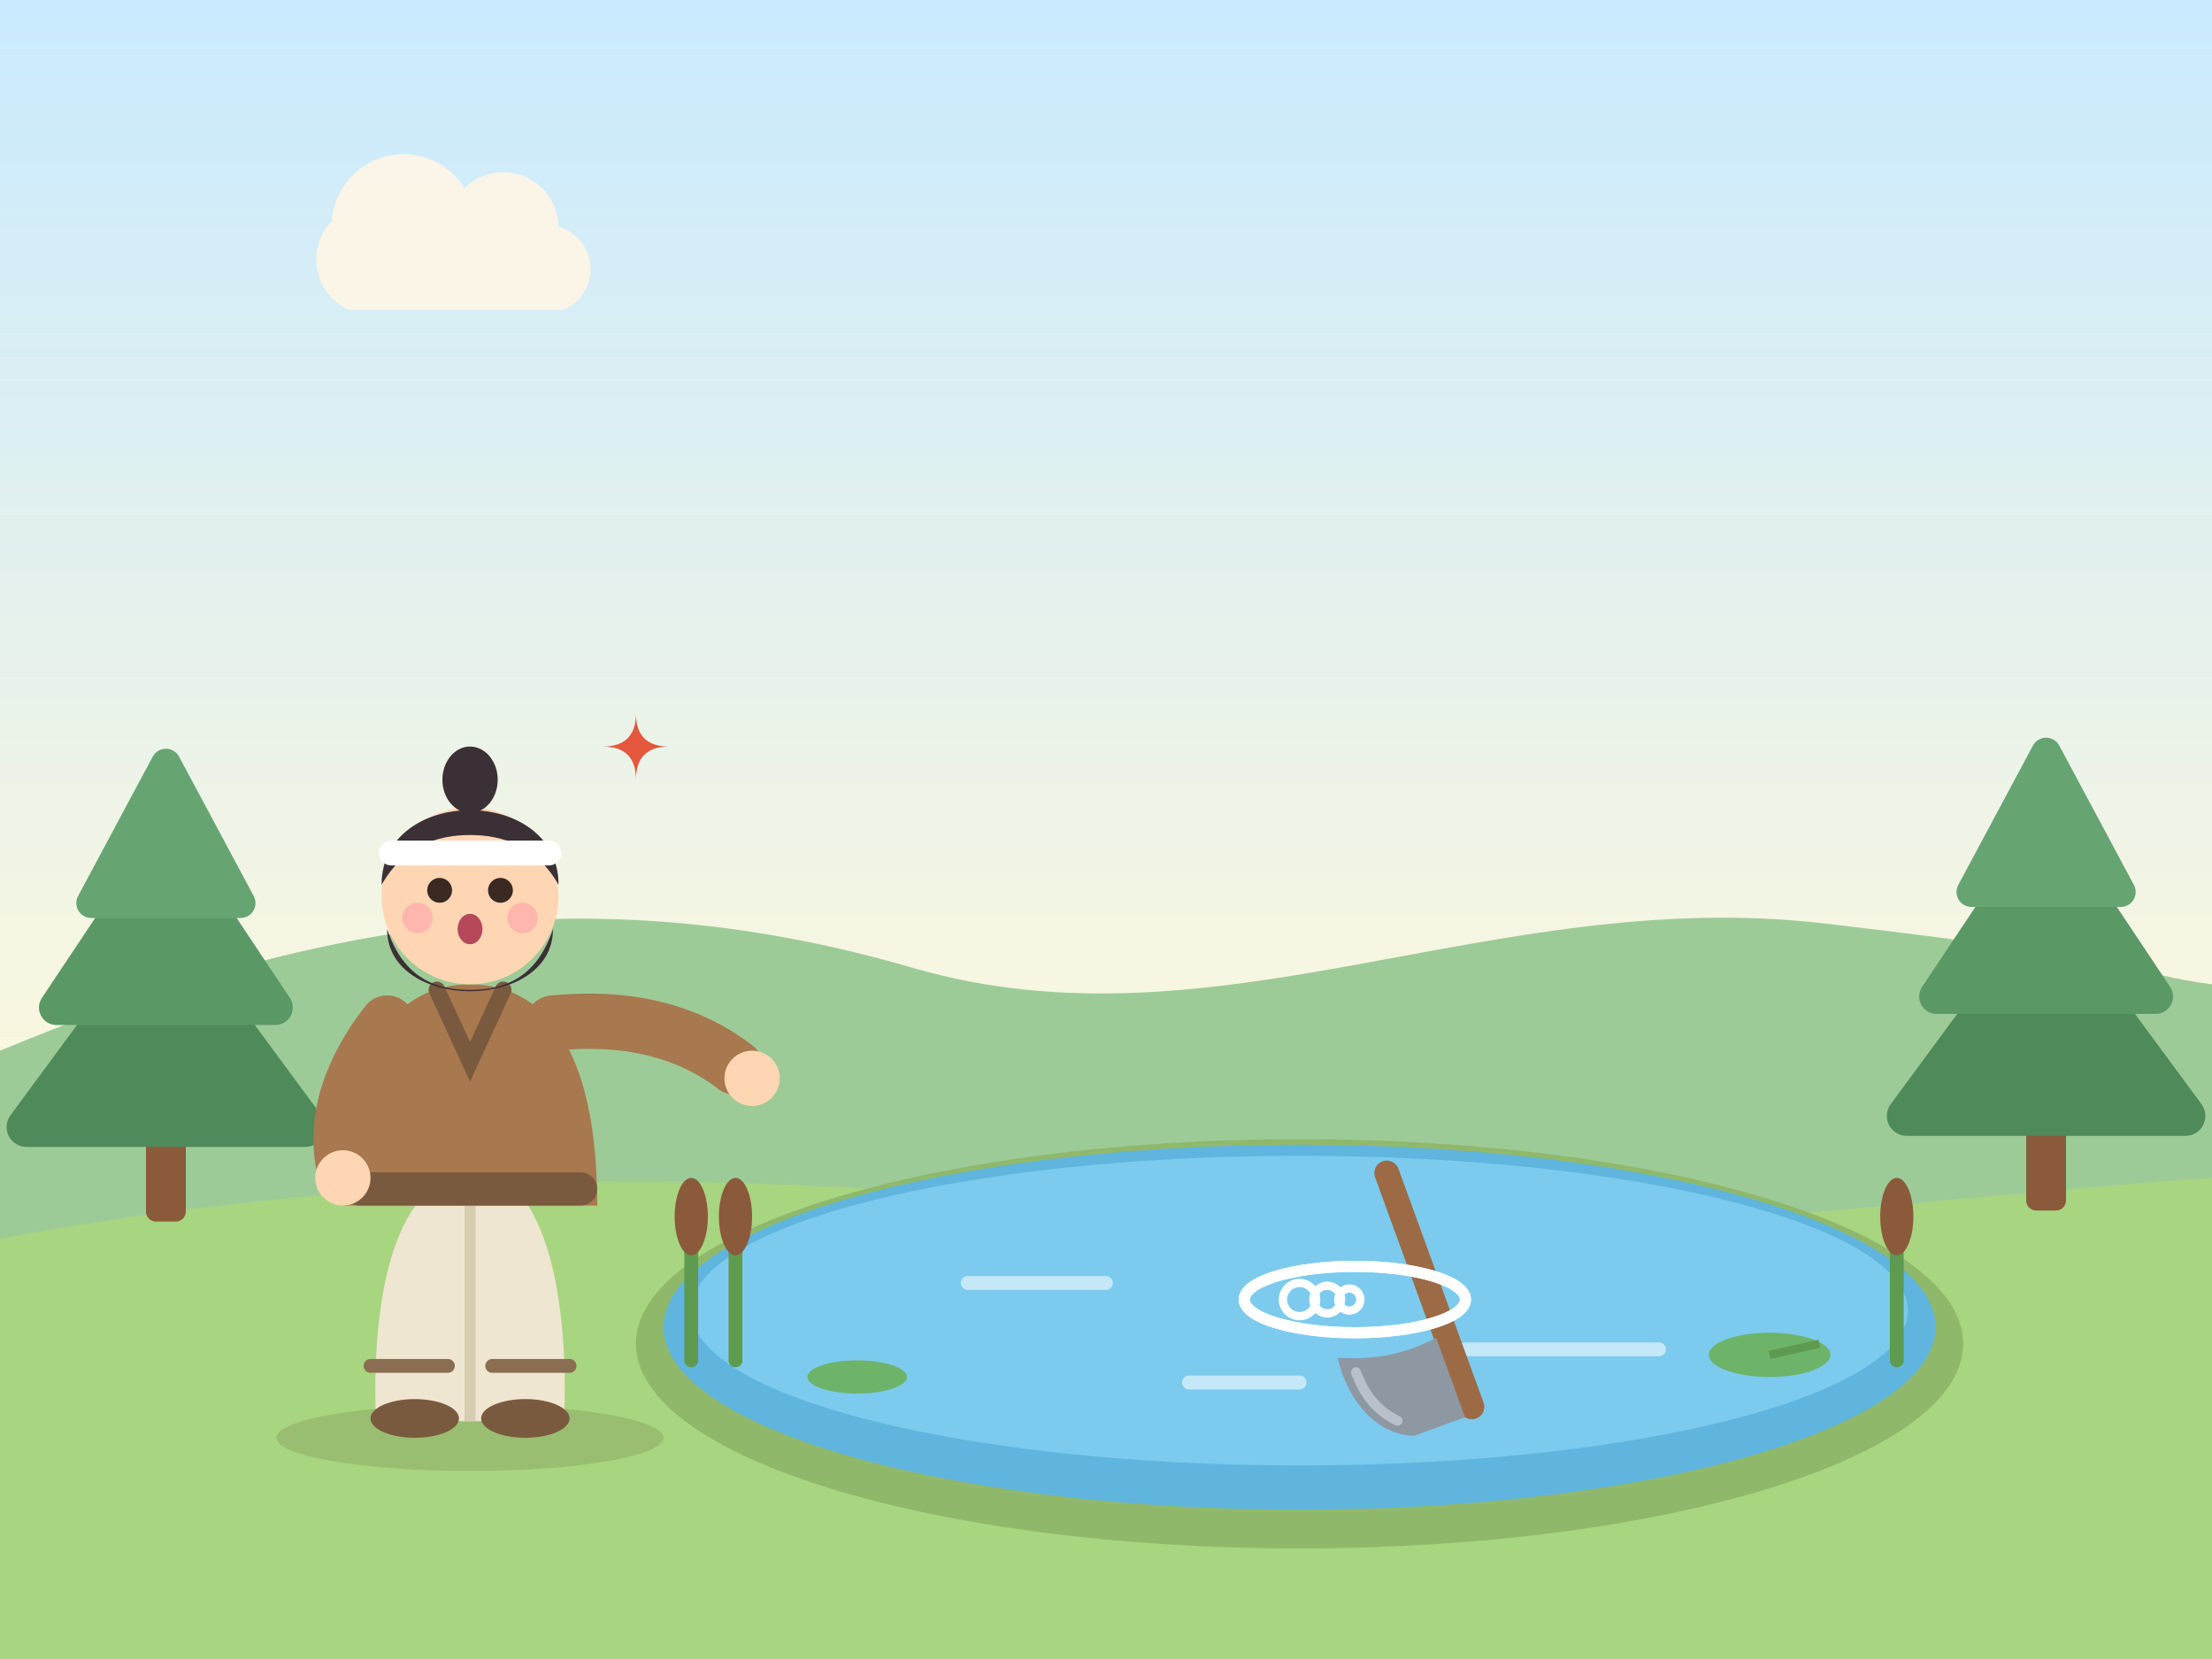
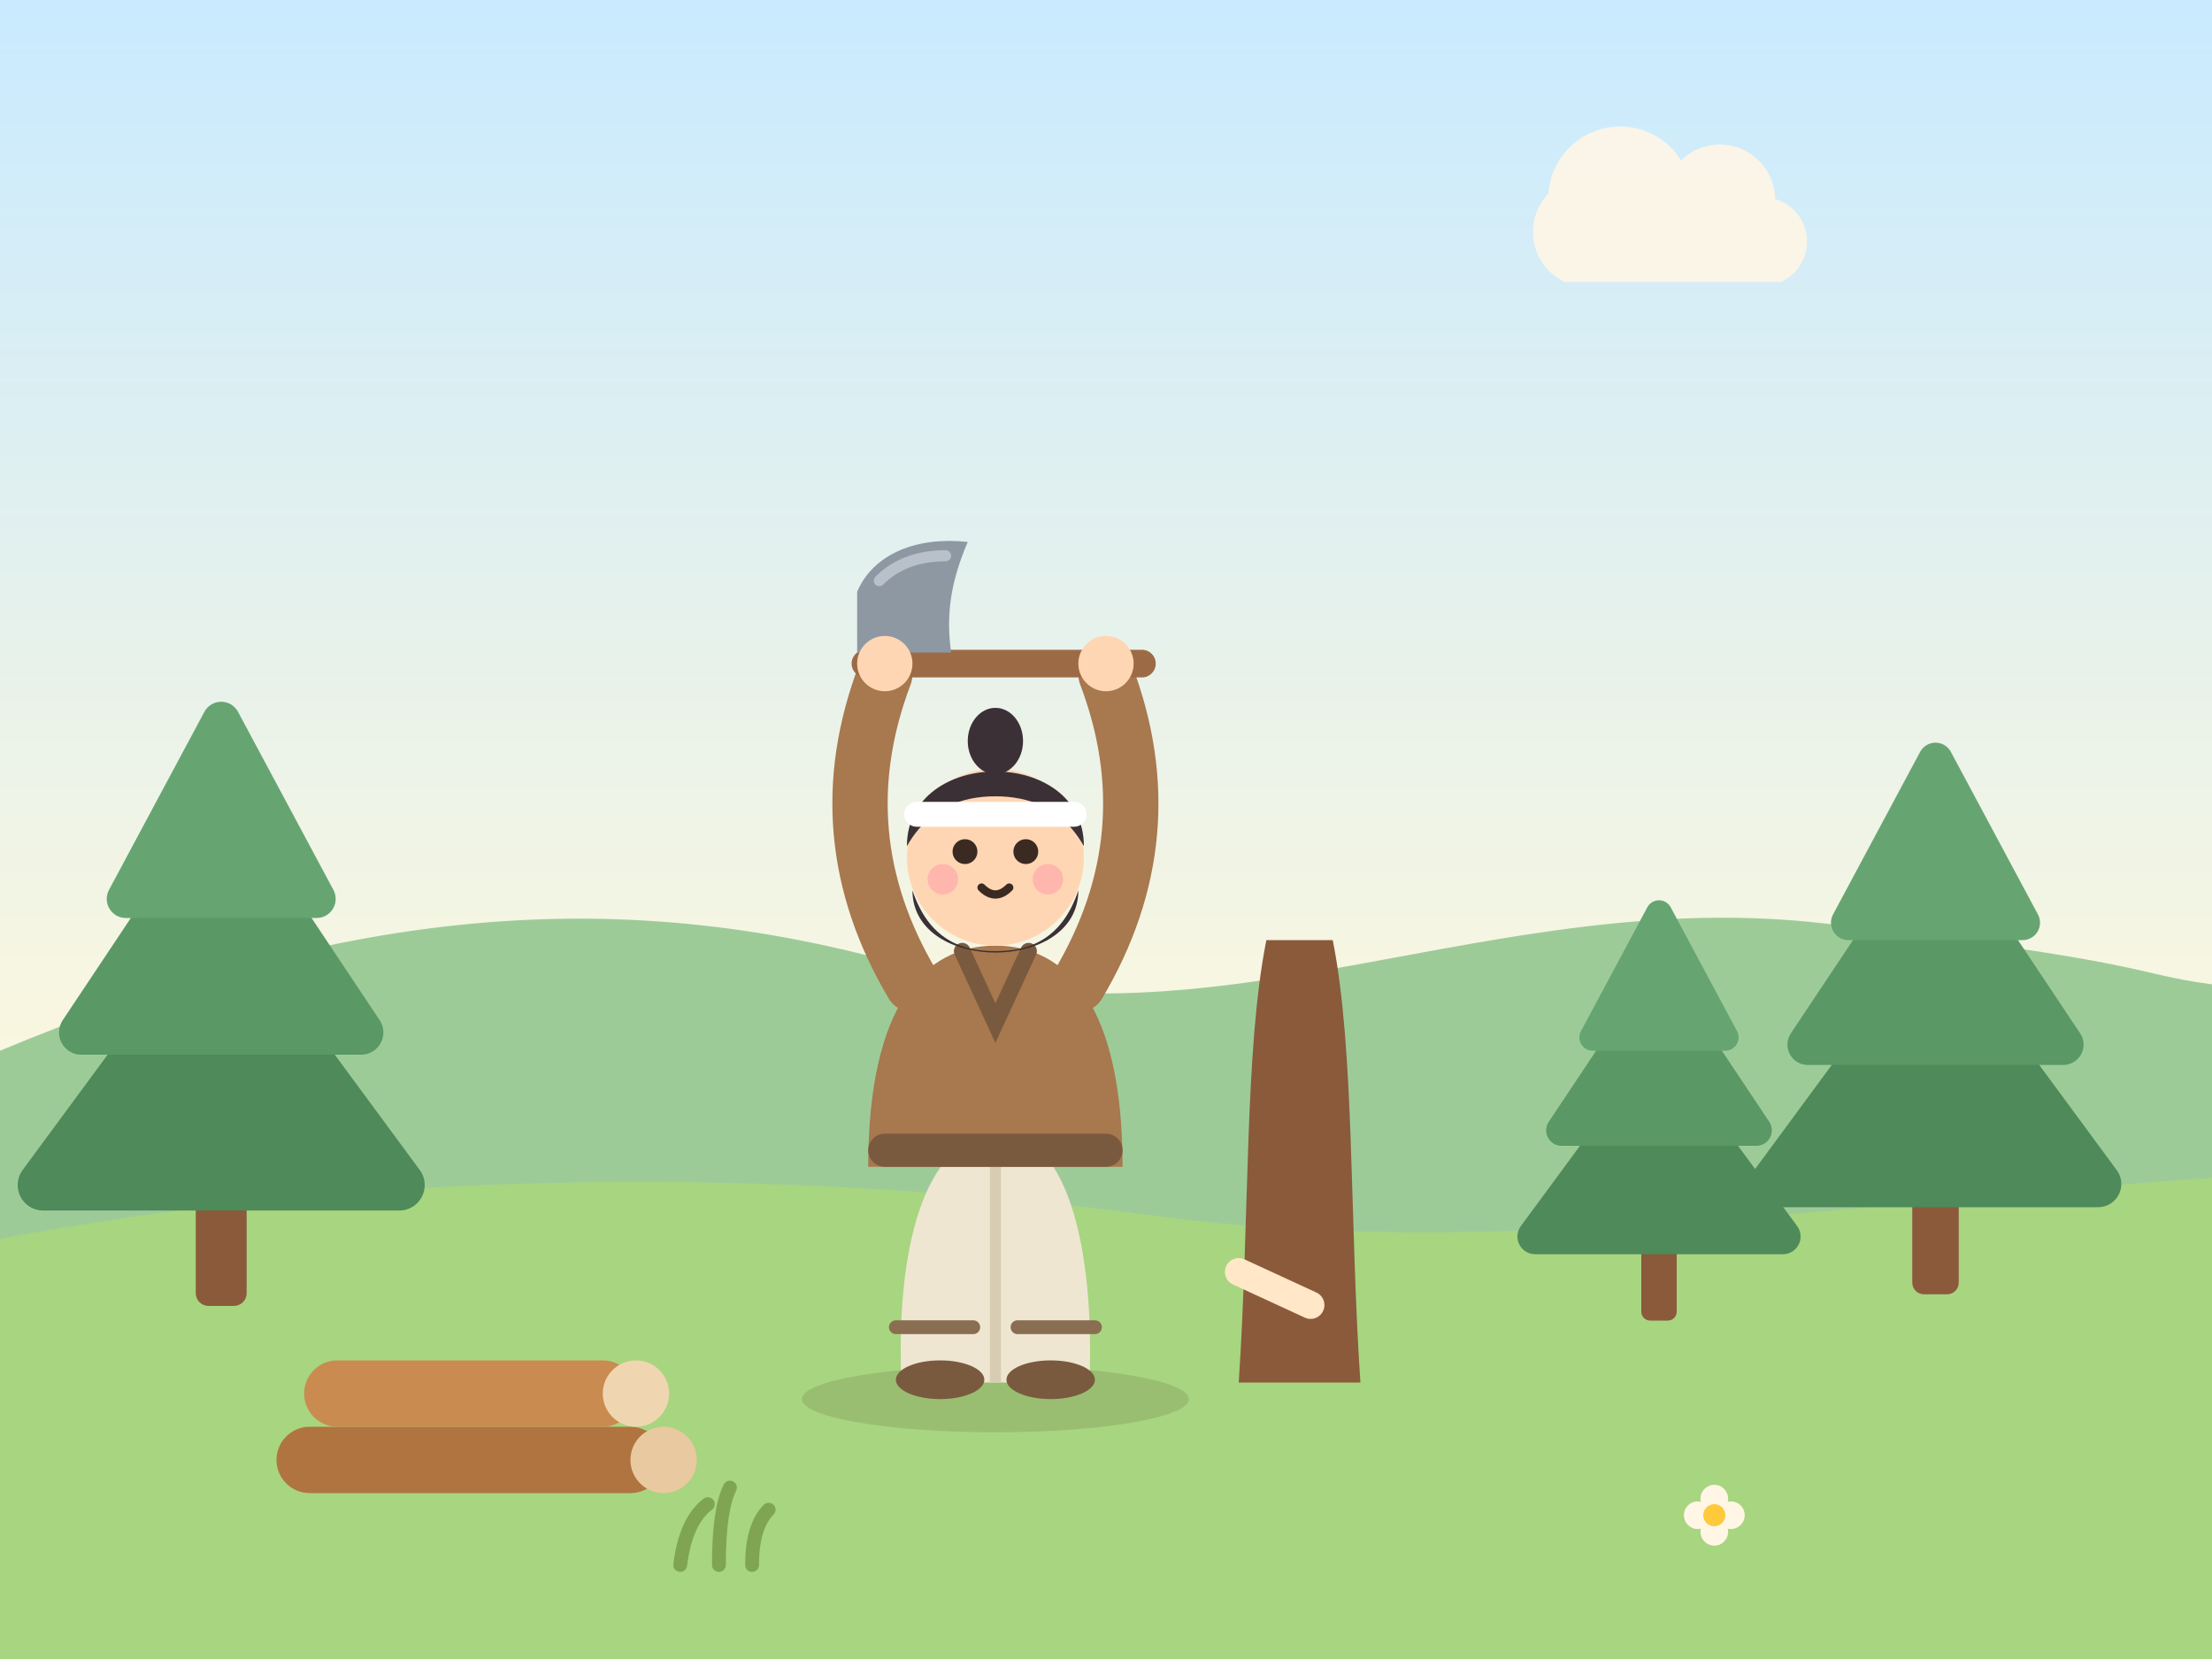
<svg xmlns="http://www.w3.org/2000/svg" viewBox="0 0 800 600">
  <style>
.a{transform-box:fill-box}
.bob{animation:bob 2.6s ease-in-out infinite alternate;transform-box:fill-box}
.bob2{animation:bob 3.2s ease-in-out infinite alternate;animation-delay:-1.1s;transform-box:fill-box}
.breathe{animation:breathe 2.8s ease-in-out infinite alternate;transform-box:fill-box;transform-origin:50% 100%}
.sway{animation:sway 4.5s ease-in-out infinite alternate;transform-box:fill-box;transform-origin:50% 100%}
.drift{animation:drift 11s ease-in-out infinite alternate}
.drift2{animation:drift 14s ease-in-out infinite alternate-reverse}
.wag{animation:wag 1.7s ease-in-out infinite alternate;transform-box:fill-box;transform-origin:0% 100%}
.paw{animation:paw 1.3s ease-in-out infinite alternate;transform-box:fill-box;transform-origin:100% 100%}
.twinkle{animation:twinkle 1.9s ease-in-out infinite alternate;transform-box:fill-box;transform-origin:50% 50%}
.glow{animation:glow 3.2s ease-in-out infinite alternate;transform-box:fill-box;transform-origin:50% 50%}
.float{animation:float 3.4s ease-in-out infinite alternate;transform-box:fill-box}
.rise{animation:rise 3.6s ease-out infinite;transform-box:fill-box}
.smoke{animation:smoke 4.5s ease-out infinite;transform-box:fill-box;transform-origin:50% 100%}
.hop{animation:hop .55s cubic-bezier(.3,0,.5,1) infinite alternate;transform-box:fill-box}
.chop{animation:chop .9s ease-in-out infinite alternate;transform-box:fill-box;transform-origin:85% 90%}
.knock{animation:knock .5s ease-in-out infinite alternate;transform-box:fill-box;transform-origin:100% 100%}
.ear{animation:ear 2.2s ease-in-out infinite alternate;transform-box:fill-box;transform-origin:50% 100%}
.ripple{animation:ripple 2.6s ease-out infinite;transform-box:fill-box;transform-origin:50% 50%}
.dangle{animation:dangle 3s ease-in-out infinite alternate;transform-box:fill-box;transform-origin:50% 0%}
.flutter{animation:flutter 1.6s ease-in-out infinite alternate;transform-box:fill-box}
@keyframes bob{to{transform:translateY(-5px)}}
@keyframes breathe{to{transform:scale(1.015,1.03)}}
@keyframes sway{from{transform:rotate(-1.6deg)}to{transform:rotate(1.6deg)}}
@keyframes drift{from{transform:translateX(-18px)}to{transform:translateX(18px)}}
@keyframes wag{from{transform:rotate(-6deg)}to{transform:rotate(8deg)}}
@keyframes paw{from{transform:rotate(-5deg)}to{transform:rotate(7deg)}}
@keyframes twinkle{from{opacity:.35;transform:scale(.8)}to{opacity:1;transform:scale(1.1)}}
@keyframes glow{from{transform:scale(1)}to{transform:scale(1.05)}}
@keyframes float{from{transform:translateY(4px)}to{transform:translateY(-8px)}}
@keyframes rise{0%{transform:translateY(0);opacity:0}20%{opacity:1}100%{transform:translateY(-40px);opacity:0}}
@keyframes smoke{0%{transform:translateY(0) scale(.6);opacity:0}30%{opacity:.8}100%{transform:translateY(-50px) scale(1.4);opacity:0}}
@keyframes hop{to{transform:translateY(-14px)}}
@keyframes chop{from{transform:rotate(12deg)}to{transform:rotate(-22deg)}}
@keyframes knock{from{transform:rotate(-8deg)}to{transform:rotate(10deg)}}
@keyframes ear{from{transform:rotate(-4deg)}to{transform:rotate(5deg)}}
@keyframes ripple{0%{transform:scale(.4);opacity:.9}100%{transform:scale(1.5);opacity:0}}
@keyframes dangle{from{transform:rotate(-2.5deg)}to{transform:rotate(2.5deg)}}
@keyframes flutter{from{transform:translate(0,0) rotate(-8deg)}to{transform:translate(14px,-12px) rotate(8deg)}}
@media (prefers-reduced-motion:reduce){*{animation:none!important}}
+ 
+ .shiver{animation:shiver .18s linear infinite alternate;transform-box:fill-box}
+ .spin{animation:spin 6s linear infinite;transform-box:fill-box;transform-origin:50% 50%}
+ .fall{animation:fall 3.2s ease-in infinite;transform-box:fill-box}
+ .blow{animation:blow 1.4s ease-out infinite;transform-box:fill-box}
+ .snow{animation:snow 6s linear infinite;transform-box:fill-box}
+ .puff{animation:puff 1.4s ease-in-out infinite alternate;transform-box:fill-box;transform-origin:50% 50%}
+ @keyframes shiver{from{transform:translateX(-1.5px)}to{transform:translateX(1.5px)}}
+ @keyframes spin{to{transform:rotate(360deg)}}
+ @keyframes fall{0%{transform:translateY(-10px) rotate(0)}100%{transform:translateY(30px) rotate(25deg)}}
+ @keyframes blow{0%{transform:translateX(-10px);opacity:0}30%{opacity:1}100%{transform:translateX(40px);opacity:0}}
+ @keyframes snow{0%{transform:translateY(-30px)}100%{transform:translateY(60px)}}
+ @keyframes puff{from{transform:scale(1)}to{transform:scale(1.06)}}
</style>
  <defs>
    <linearGradient id="sky" x1="0" y1="0" x2="0" y2="1">
      <stop offset="0" stop-color="#C9EAFF" />
      <stop offset="0.7" stop-color="#FFF8DC" />
    </linearGradient>
    <radialGradient id="glow" cx=".5" cy=".5" r=".5">
      <stop offset="0" stop-color="#FFF3C4" stop-opacity=".95" />
      <stop offset="1" stop-color="#FFF3C4" stop-opacity="0" />
    </radialGradient>
    <radialGradient id="moonglow" cx=".5" cy=".5" r=".5">
      <stop offset="0" stop-color="#FFF6D0" stop-opacity=".55" />
      <stop offset="1" stop-color="#FFF6D0" stop-opacity="0" />
    </radialGradient>
    <radialGradient id="ropeglow" cx=".5" cy=".5" r=".5">
      <stop offset="0" stop-color="#FFE9A0" stop-opacity=".7" />
      <stop offset="1" stop-color="#FFE9A0" stop-opacity="0" />
    </radialGradient>
  </defs>
  <rect width="800" height="600" fill="url(#sky)" />
  <path d="M0 380C120 330 220 318 330 350S540 320 660 334 770 352 800 356V600H0Z" fill="#9DCB98" />
  <path d="M0 448C150 420 300 424 420 440S680 434 800 426V600H0Z" fill="#A8D57F" />
  <g class="drift">
-     <g transform="translate(120 80) scale(1 1)">
+     <g transform="translate(560 70) scale(1 1)">
      <path d="M0 0a26 26 0 0 1 48-12a20 20 0 0 1 34 14a16 16 0 0 1 2 30H6a20 20 0 0 1-6-32z" fill="#FFF6E6" opacity=".9" />
    </g>
  </g>
-   <g transform="translate(60 440) scale(0.9 0.9)">
+   <g transform="translate(80 470) scale(1.15 1.15)">
    <g class="sway">
      <rect x="-8" y="-42" width="16" height="44" rx="4" fill="#8A5A3B" />
      <path d="M-56-36L0-112L56-36Z" fill="#4E8A5A" stroke="#4E8A5A" stroke-width="16" stroke-linejoin="round" />
      <path d="M-44-84L0-150L44-84Z" fill="#5A9866" stroke="#5A9866" stroke-width="14" stroke-linejoin="round" />
      <path d="M-30-126L0-182L30-126Z" fill="#66A572" stroke="#66A572" stroke-width="12" stroke-linejoin="round" />
    </g>
  </g>
-   <g transform="translate(740 436) scale(0.9 0.9)">
+   <g transform="translate(700 466) scale(1.05 1.05)">
    <g class="sway" style="animation-delay:-2s">
      <rect x="-8" y="-42" width="16" height="44" rx="4" fill="#8A5A3B" />
      <path d="M-56-36L0-112L56-36Z" fill="#4E8A5A" stroke="#4E8A5A" stroke-width="16" stroke-linejoin="round" />
      <path d="M-44-84L0-150L44-84Z" fill="#5A9866" stroke="#5A9866" stroke-width="14" stroke-linejoin="round" />
      <path d="M-30-126L0-182L30-126Z" fill="#66A572" stroke="#66A572" stroke-width="12" stroke-linejoin="round" />
    </g>
  </g>
-   <ellipse cx="470" cy="486" rx="240" ry="74" fill="#8FB86B" />
-   <ellipse cx="470" cy="480" rx="230" ry="66" fill="#5FB5DD" />
-   <ellipse cx="470" cy="474" rx="220" ry="56" fill="#7CCBEE" />
-   <path d="M350 464h50M530 488h70M430 500h40" stroke="#FFFFFF" stroke-width="5" stroke-linecap="round" opacity=".55" />
-   <g transform="translate(640 490) scale(1 1)">
-     <ellipse rx="22" ry="8" fill="#6DB36A" />
-     <path d="M0 0L18-4" stroke="#5E9A50" stroke-width="3" />
-   </g>
-   <g transform="translate(310 498) scale(1 1)">
-     <ellipse rx="18" ry="6" fill="#6DB36A" />
-   </g>
-   <g transform="translate(250 492) scale(1 1)">
-     <path d="M0 0V-46" stroke="#5E9A50" stroke-width="5" stroke-linecap="round" />
-     <ellipse cy="-52" rx="6" ry="14" fill="#8A5A3B" />
-   </g>
-   <g transform="translate(266 492) scale(1 1)">
-     <path d="M0 0V-46" stroke="#5E9A50" stroke-width="5" stroke-linecap="round" />
-     <ellipse cy="-52" rx="6" ry="14" fill="#8A5A3B" />
-   </g>
-   <g transform="translate(686 492) scale(1 1)">
-     <path d="M0 0V-46" stroke="#5E9A50" stroke-width="5" stroke-linecap="round" />
-     <ellipse cy="-52" rx="6" ry="14" fill="#8A5A3B" />
-   </g>
-   <g transform="translate(500 420) rotate(160) scale(0.9 0.9)">
-     <g class="float">
-       <rect x="-5" y="-110" width="10" height="110" rx="5" fill="#9C6B45" />
-       <path d="M4-108h22c14 6 20 22 18 40c-14-6-26-8-40-6z" fill="#8E98A3" />
-       <path d="M30-100c6 6 9 14 9 24" stroke="#B8C1CA" stroke-width="4" fill="none" stroke-linecap="round" />
+   <g transform="translate(600 476) scale(0.8 0.8)">
+     <g class="sway" style="animation-delay:-1s">
+       <rect x="-8" y="-42" width="16" height="44" rx="4" fill="#8A5A3B" />
+       <path d="M-56-36L0-112L56-36Z" fill="#4E8A5A" stroke="#4E8A5A" stroke-width="16" stroke-linejoin="round" />
+       <path d="M-44-84L0-150L44-84Z" fill="#5A9866" stroke="#5A9866" stroke-width="14" stroke-linejoin="round" />
+       <path d="M-30-126L0-182L30-126Z" fill="#66A572" stroke="#66A572" stroke-width="12" stroke-linejoin="round" />
    </g>
  </g>
-   <g transform="translate(490 470) scale(1 1)">
-     <g class="ripple" style="animation-delay:0s">
-       <ellipse rx="40" ry="12" fill="none" stroke="#FFFFFF" stroke-width="4" />
-     </g>
+   <g transform="translate(470 500) scale(1 1)">
+     <path d="M-22 0C-18-60-20-120-12-160H12C20-120 18-60 22 0Z" fill="#8A5A3B" />
+     <path d="M-22-40l26 12" stroke="#FFE7C7" stroke-width="10" stroke-linecap="round" />
  </g>
-   <g transform="translate(490 470) scale(1 1)">
-     <g class="ripple" style="animation-delay:-1.3s">
-       <ellipse rx="40" ry="12" fill="none" stroke="#FFFFFF" stroke-width="4" />
-     </g>
+   <g transform="translate(170 540) scale(1 1)">
+     <rect x="-70" y="-24" width="140" height="24" rx="12" fill="#B07440" />
+     <circle cx="70" cy="-12" r="12" fill="#E9C9A0" />
+     <rect x="-60" y="-48" width="120" height="24" rx="12" fill="#C98B4F" />
+     <circle cx="60" cy="-36" r="12" fill="#F0D6B0" />
  </g>
-   <g transform="translate(470 470) scale(1 1)">
-     <g class="rise" style="animation-delay:0s">
-       <circle r="6" fill="none" stroke="#FFFFFF" stroke-width="3" />
-     </g>
-   </g>
-   <g transform="translate(488 470) scale(1 1)">
-     <g class="rise" style="animation-delay:-1.2s">
-       <circle r="4" fill="none" stroke="#FFFFFF" stroke-width="3" />
-     </g>
-   </g>
-   <g transform="translate(480 470) scale(1 1)">
-     <g class="rise" style="animation-delay:-2.4s">
-       <circle r="5" fill="none" stroke="#FFFFFF" stroke-width="3" />
-     </g>
-   </g>
-   <ellipse cx="170" cy="520" rx="70" ry="12" fill="#3A2A1A" opacity="0.14" />
-   <g transform="translate(170 516) scale(1 1)">
+   <ellipse cx="360" cy="506" rx="70" ry="12" fill="#3A2A1A" opacity="0.14" />
+   <g transform="translate(360 502) scale(1 1)">
    <g class="breathe">
      <path d="M-34-2C-36-50-26-90 0-92S36-50 34-2Z" fill="#EFE6D2" />
      <path d="M0-80V-2" stroke="#D8CCB2" stroke-width="4" />
      <path d="M-36-22h28M8-22h28" stroke="#8A6E52" stroke-width="5" stroke-linecap="round" />
      <ellipse cx="-20" cy="-3" rx="16" ry="7" fill="#7A5A3E" />
      <ellipse cx="20" cy="-3" rx="16" ry="7" fill="#7A5A3E" />
      <path d="M-46-80C-46-138-26-160 0-160S46-138 46-80Z" fill="#A8784E" />
      <path d="M-12-158L0-132L12-158" stroke="#7A5A3E" stroke-width="6" fill="none" stroke-linecap="round" />
      <rect x="-46" y="-92" width="92" height="12" rx="6" fill="#7A5A3E" />
      <circle cy="-192" r="32" fill="#FFD6B3" />
      <path d="M-30-180C-30-150 30-150 30-180C24-162 12-158 0-158S-24-162-30-180Z" fill="#3B3036" />
      <path d="M-32-196C-32-232 32-232 32-196C24-210 12-214 0-214S-24-210-32-196Z" fill="#3B3036" />
      <ellipse cy="-234" rx="10" ry="12" fill="#3B3036" />
      <rect x="-33" y="-212" width="66" height="9" rx="4.5" fill="#FFFFFF" />
      <g transform="translate(0 -194) scale(1 1)">
        <circle cx="-11" cy="0" r="4.5" fill="#3A2A22" />
        <circle cx="11" cy="0" r="4.5" fill="#3A2A22" />
-         <ellipse cy="14" rx="4.5" ry="5.5" fill="#B5485A" />
+         <path d="M-5 13q5 5 10 0" stroke="#3A2A22" stroke-width="3" fill="none" stroke-linecap="round" />
        <circle cx="-19" cy="10" r="5.5" fill="#FF9AA8" opacity=".55" />
        <circle cx="19" cy="10" r="5.5" fill="#FF9AA8" opacity=".55" />
      </g>
    </g>
-     <path d="M30-146Q70-150 96-130" stroke="#A8784E" stroke-width="20" fill="none" stroke-linecap="round" />
-     <circle cx="102" cy="-126" r="10" fill="#FFD6B3" />
-     <path d="M-30-146Q-50-120-46-96" stroke="#A8784E" stroke-width="20" fill="none" stroke-linecap="round" />
-     <circle cx="-46" cy="-90" r="10" fill="#FFD6B3" />
-   </g>
-   <g transform="translate(230 270) scale(1 1)">
-     <g class="twinkle" style="animation-delay:0.0s">
-       <path d="M0-12Q0 0 12 0Q0 0 0 12Q0 0-12 0Q0 0 0-12Z" fill="#E4573D" />
+     <g class="chop">
+       <path d="M-30-146Q-62-200-40-258M30-146Q62-200 40-258" stroke="#A8784E" stroke-width="20" fill="none" stroke-linecap="round" />
+       <g transform="translate(58 -262) rotate(-90) scale(1 1)">
+         <rect x="-5" y="-110" width="10" height="110" rx="5" fill="#9C6B45" />
+         <path d="M4-108h22c14 6 20 22 18 40c-14-6-26-8-40-6z" fill="#8E98A3" />
+         <path d="M30-100c6 6 9 14 9 24" stroke="#B8C1CA" stroke-width="4" fill="none" stroke-linecap="round" />
+       </g>
+       <circle cx="-40" cy="-262" r="10" fill="#FFD6B3" />
+       <circle cx="40" cy="-262" r="10" fill="#FFD6B3" />
    </g>
  </g>
+   <g transform="translate(620 548) scale(1 1)">
+     <circle cx="0" cy="-6" r="5" fill="#FFF6E6" />
+     <circle cx="6" cy="0" r="5" fill="#FFF6E6" />
+     <circle cx="0" cy="6" r="5" fill="#FFF6E6" />
+     <circle cx="-6" cy="0" r="5" fill="#FFF6E6" />
+     <circle r="4" fill="#FFC93C" />
+   </g>
+   <g transform="translate(260 566) scale(1 1)">
+     <path d="M-14 0Q-12-16-4-22M0 0Q0-20 4-28M12 0Q12-14 18-20" stroke="#7FA552" stroke-width="5" stroke-linecap="round" fill="none" />
+   </g>
</svg>
